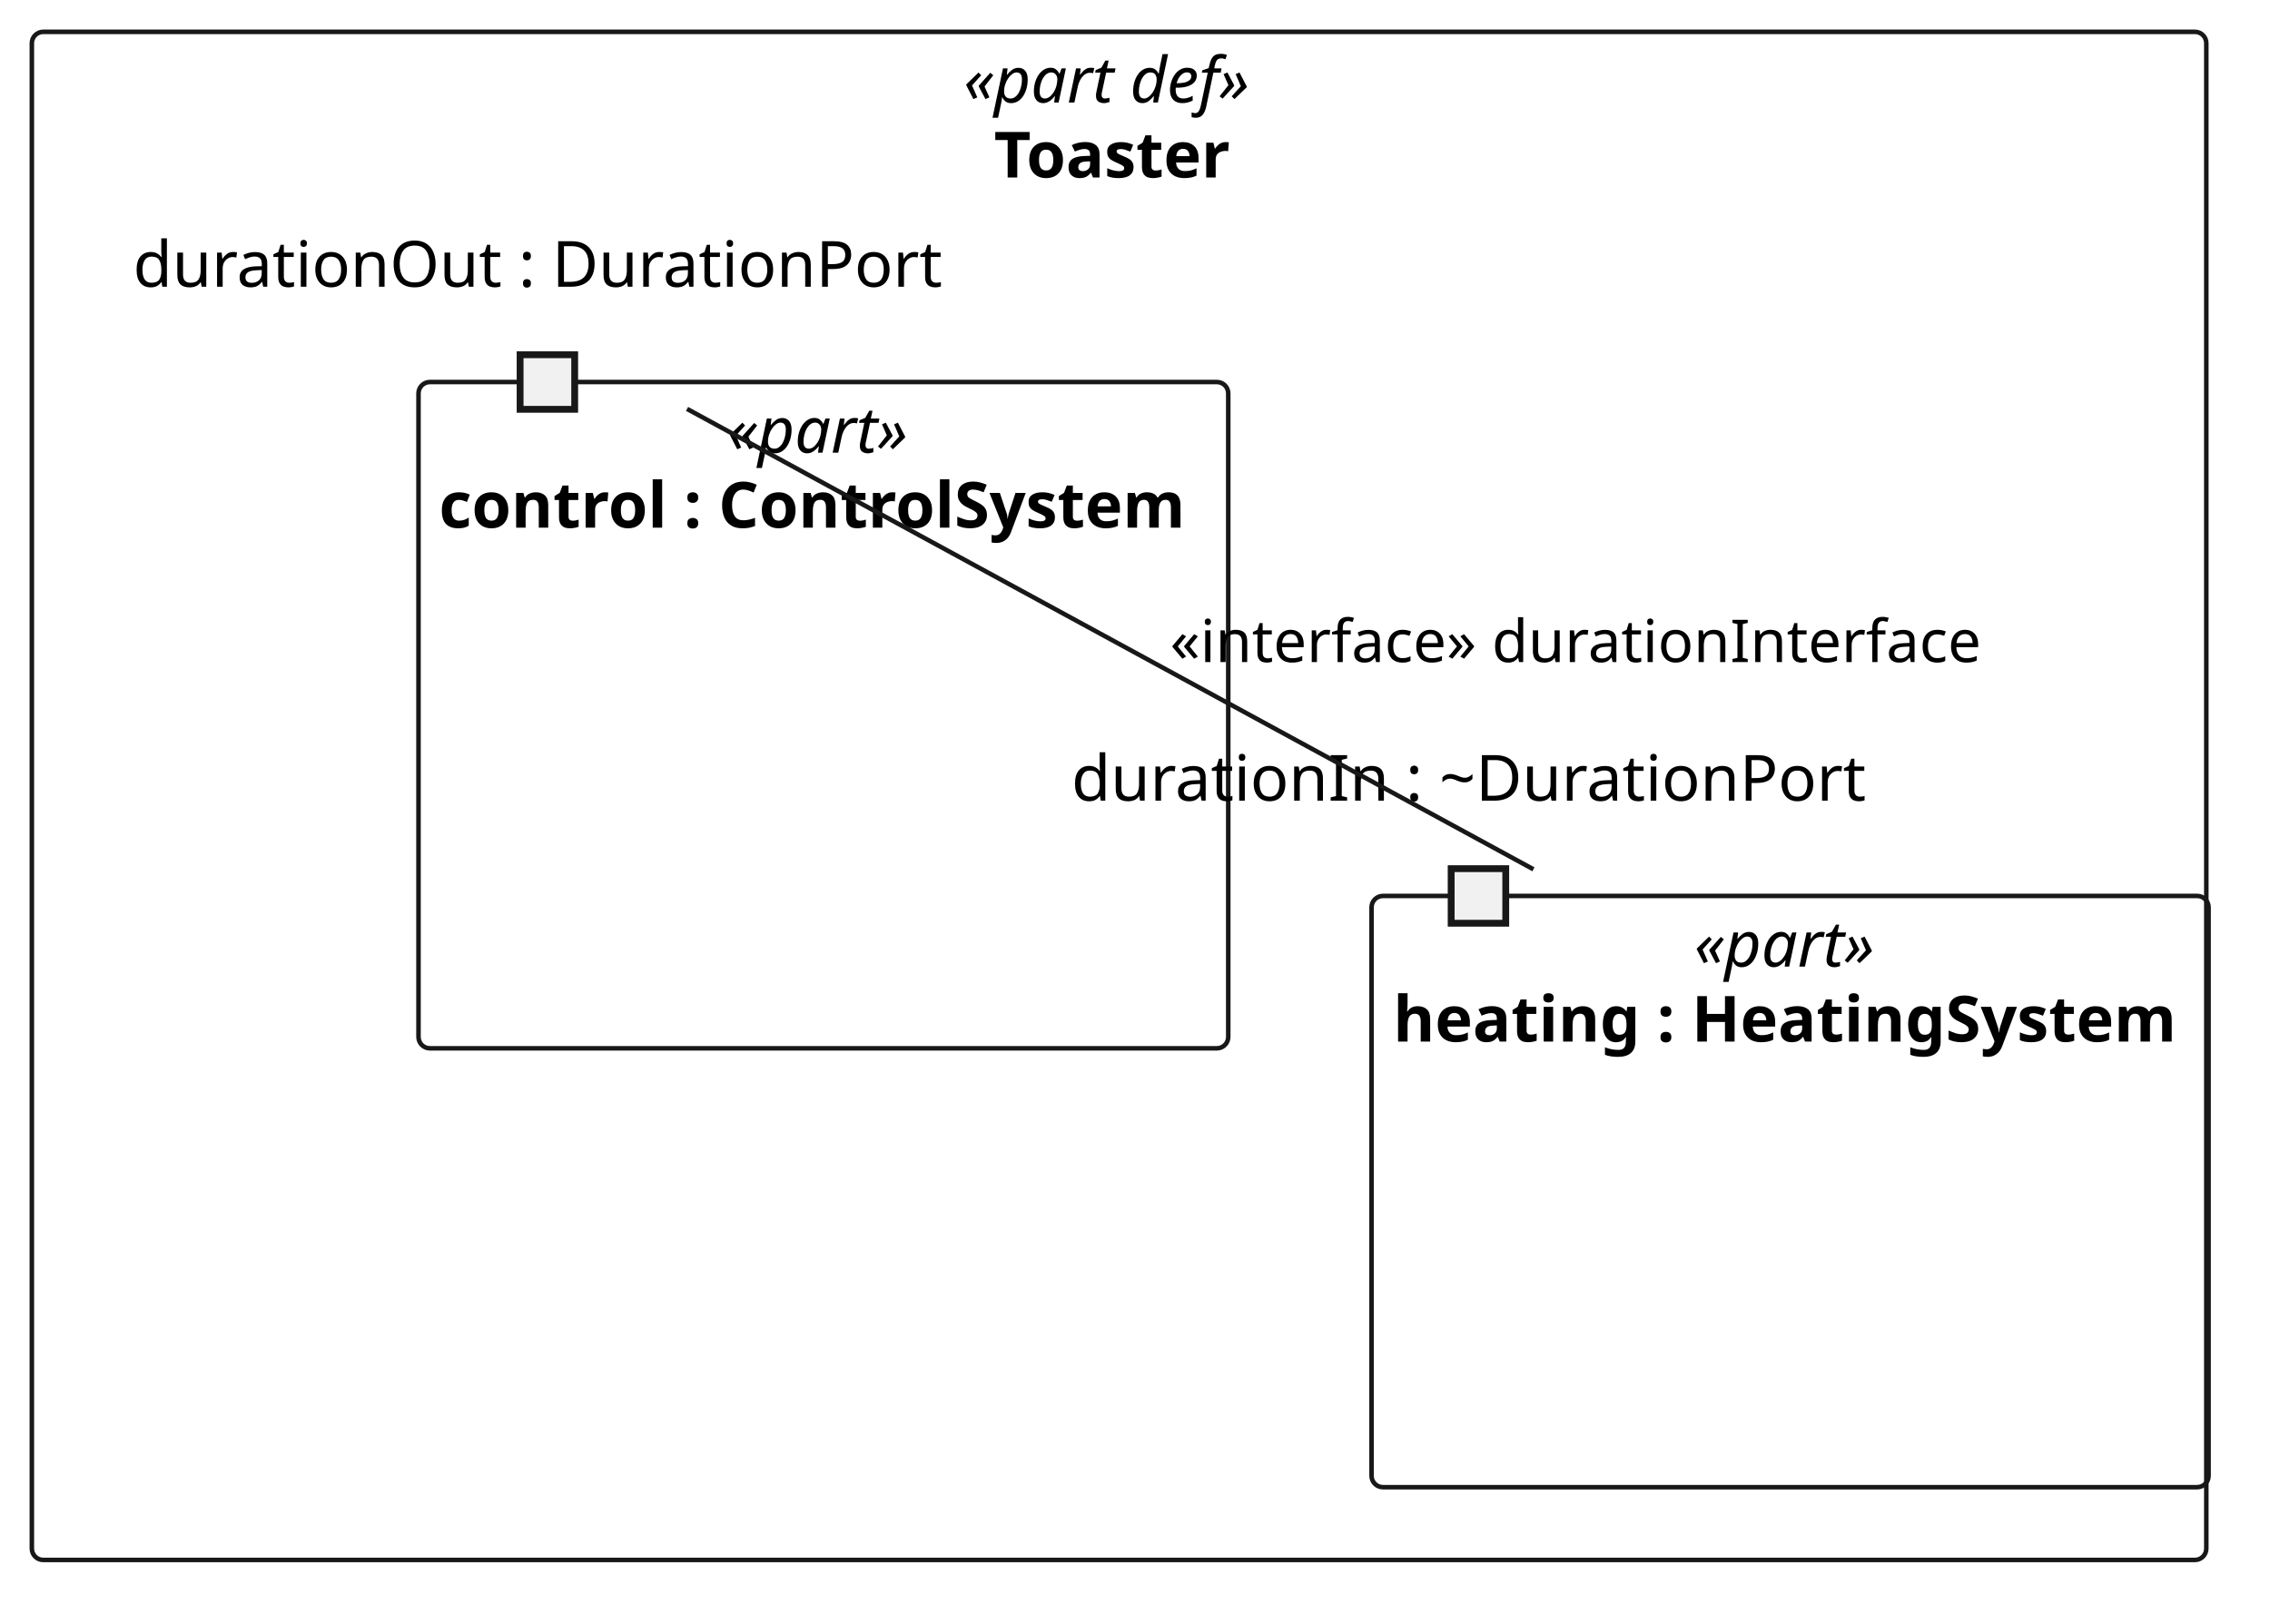
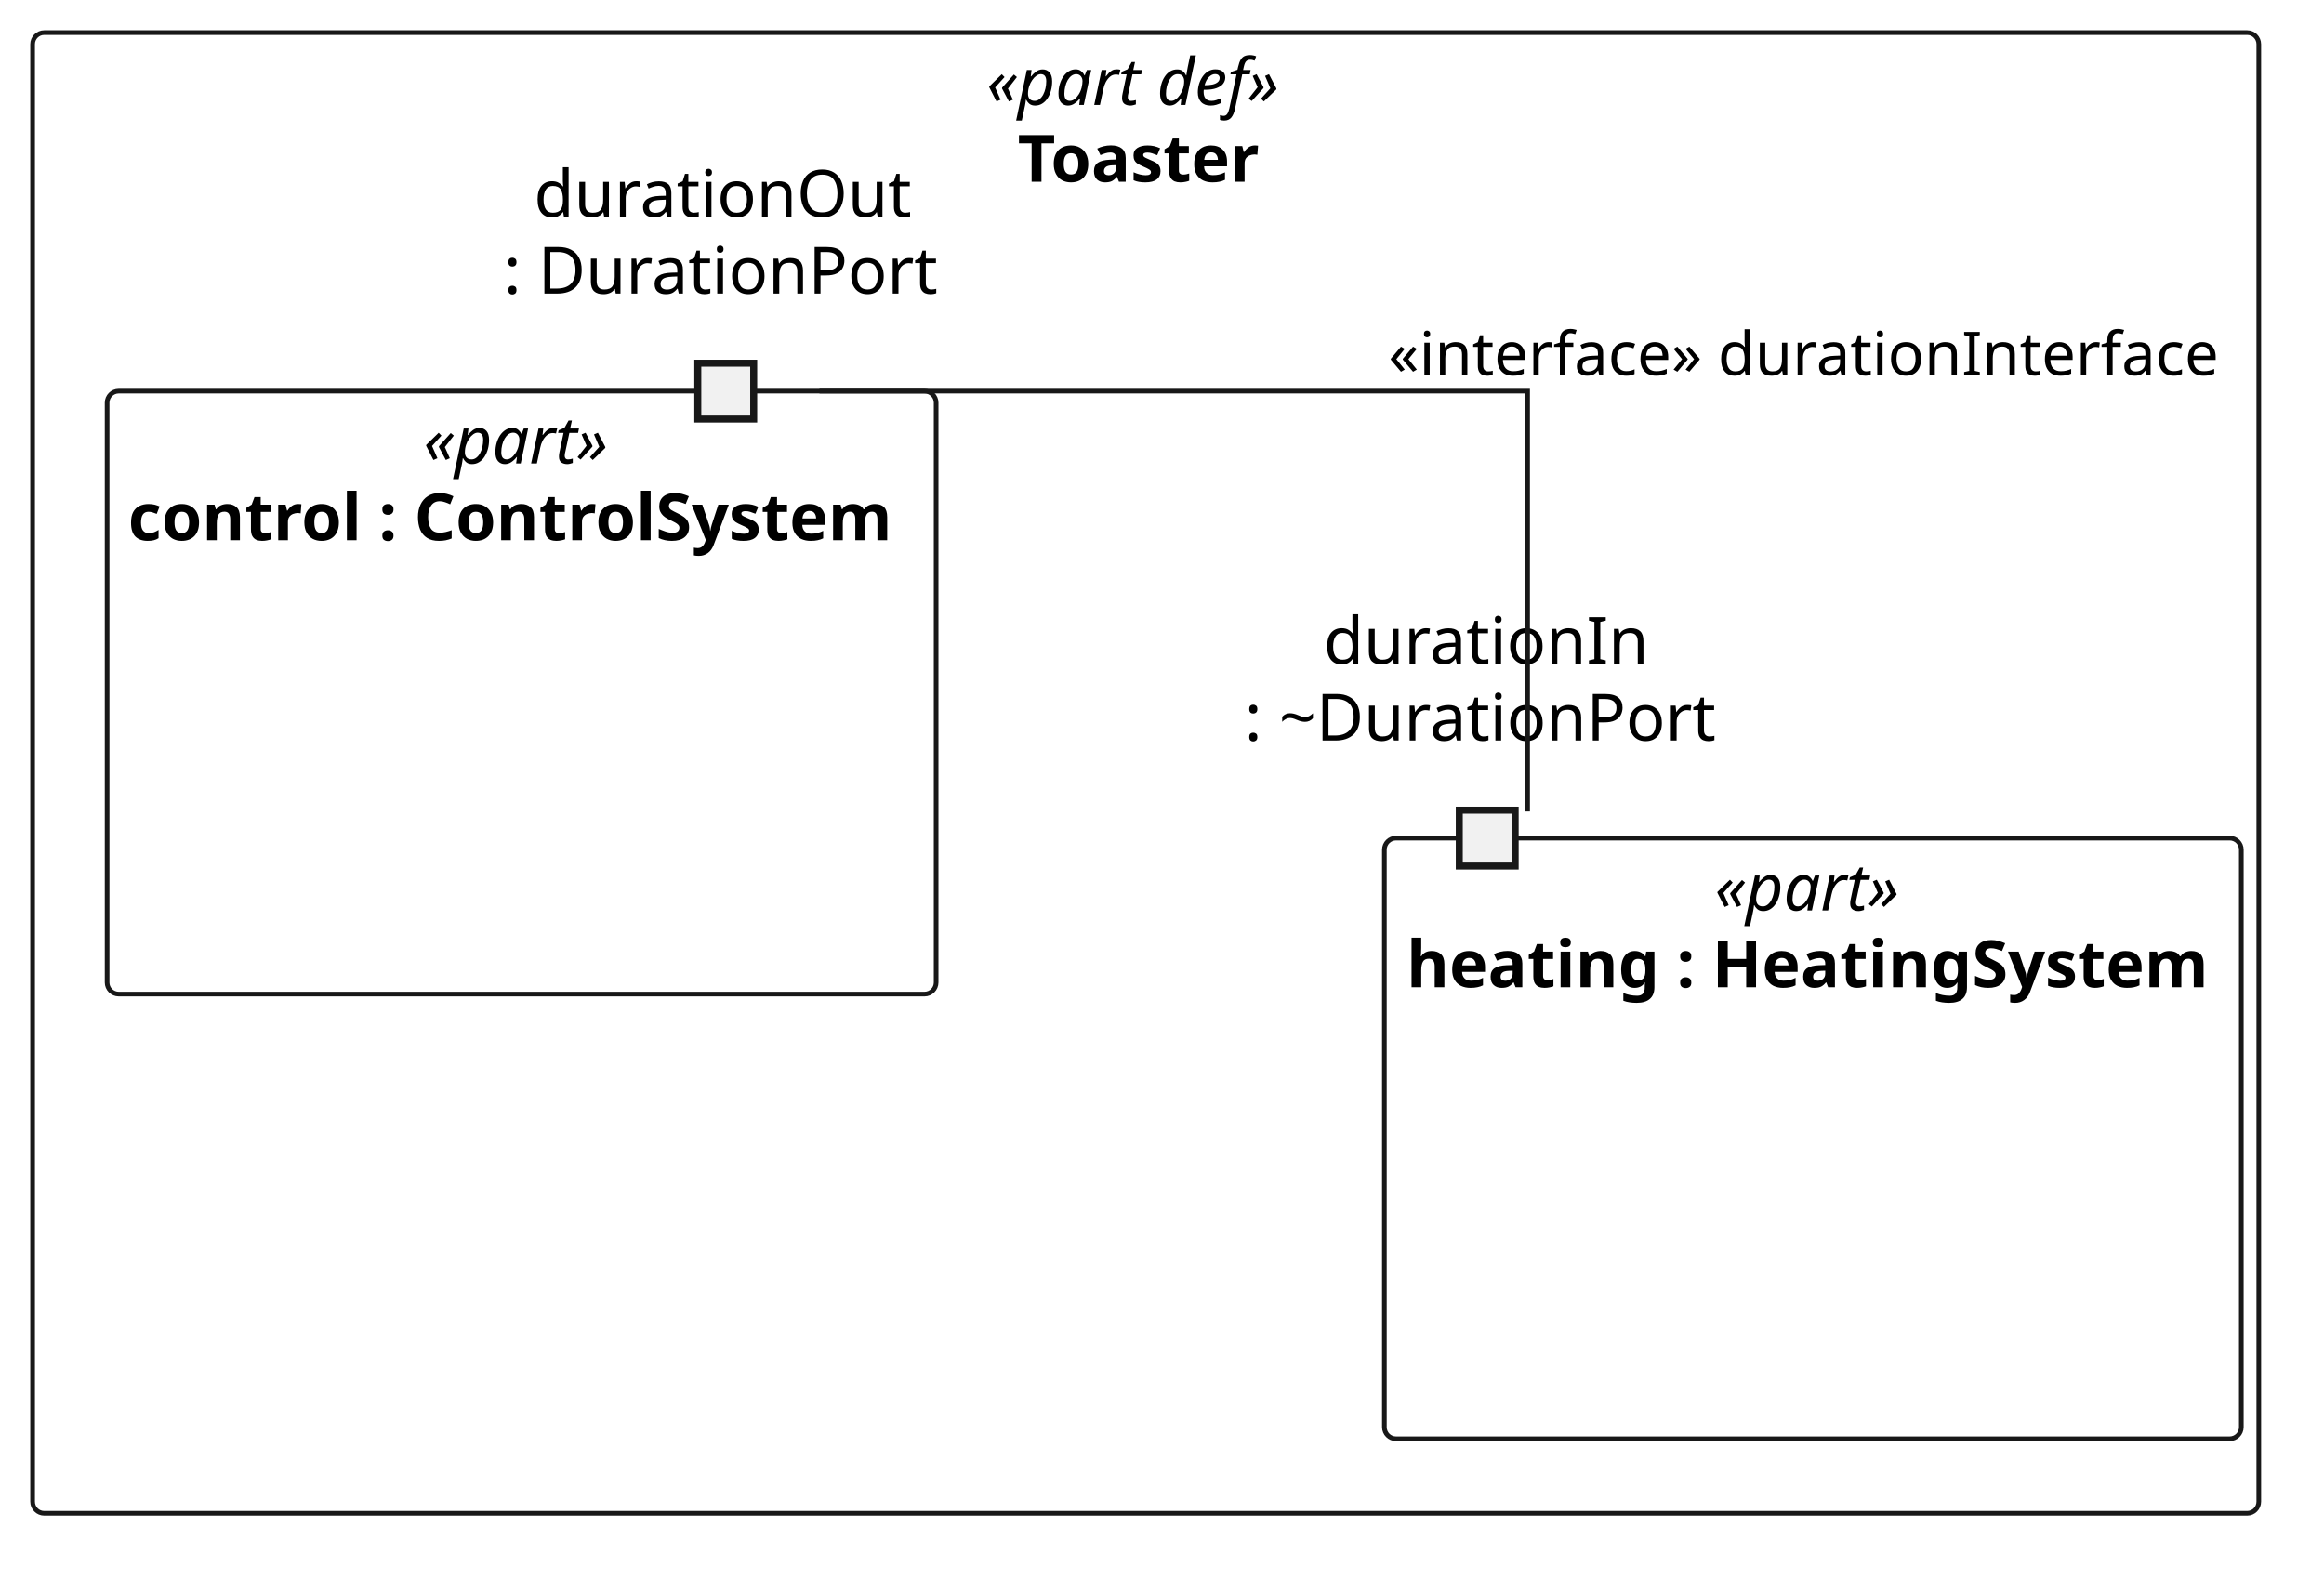
- <svg xmlns="http://www.w3.org/2000/svg" version="1.1" data-diagram-type="DESCRIPTION" style="width:499px;height:357px;background:#FFFFFF;" width="499px" height="357px" viewBox="0 0 499 357" zoomAndPan="magnify" preserveAspectRatio="none" contentStyleType="text/css">
+ <svg xmlns="http://www.w3.org/2000/svg" version="1.1" data-diagram-type="DESCRIPTION" style="width:499px;height:339px;background:#FFFFFF;" width="499px" height="339px" viewBox="0 0 499 339" zoomAndPan="magnify" preserveAspectRatio="none" contentStyleType="text/css">
  <defs />
  <g font-family="sans-serif" lengthAdjust="spacing">
-     <g class="cluster" data-qualified-name="n1" id="ent0001" data-source-line="1">
-       <rect x="7" y="7" width="478" height="336" fill="none" style="stroke:#181818;stroke-width:1;" rx="2.5" ry="2.5" />
+     <g class="cluster" data-qualified-name="n1" id="ent0001" data-source-line="2">
+       <rect x="7" y="7" width="478" height="318" fill="none" style="stroke:#181818;stroke-width:1;" rx="2.5" ry="2.5" />
      <text x="211.817" y="22.535" fill="#000" font-size="14" textLength="68.366" font-style="italic">«part def»</text>
      <text x="218.506" y="39.023" fill="#000" font-size="14" textLength="54.988" font-weight="700">Toaster</text>
    </g>
-     <g class="cluster" data-qualified-name="n1.n2" id="ent0002" data-source-line="2">
-       <rect x="301.5" y="197" width="184" height="130" fill="none" style="stroke:#181818;stroke-width:1;" rx="2.5" ry="2.5" />
-       <text x="372.411" y="212.535" fill="#000" font-size="14" textLength="42.178" font-style="italic">«part»</text>
-       <text x="306.243" y="229.023" fill="#000" font-size="14" textLength="174.515" font-weight="700">heating : HeatingSystem</text>
+     <g class="cluster" data-qualified-name="n1.n2" id="ent0002" data-source-line="3">
+       <rect x="297.247" y="180" width="184" height="129" fill="none" style="stroke:#181818;stroke-width:1;" rx="2.5" ry="2.5" />
+       <text x="368.159" y="195.535" fill="#000" font-size="14" textLength="42.178" font-style="italic">«part»</text>
+       <text x="301.99" y="212.023" fill="#000" font-size="14" textLength="174.515" font-weight="700">heating : HeatingSystem</text>
    </g>
-     <g class="cluster" data-qualified-name="n1.n4" id="ent0004" data-source-line="5">
-       <rect x="91.997" y="84" width="178" height="146.5" fill="none" style="stroke:#181818;stroke-width:1;" rx="2.5" ry="2.5" />
-       <text x="159.909" y="99.535" fill="#000" font-size="14" textLength="42.178" font-style="italic">«part»</text>
-       <text x="96.509" y="116.023" fill="#000" font-size="14" textLength="168.978" font-weight="700">control : ControlSystem</text>
+     <g class="cluster" data-qualified-name="n1.n4" id="ent0004" data-source-line="6">
+       <rect x="23" y="84" width="178" height="129.5" fill="none" style="stroke:#181818;stroke-width:1;" rx="2.5" ry="2.5" />
+       <text x="90.911" y="99.535" fill="#000" font-size="14" textLength="42.178" font-style="italic">«part»</text>
+       <text x="27.511" y="116.023" fill="#000" font-size="14" textLength="168.978" font-weight="700">control : ControlSystem</text>
    </g>
-     <g class="entity" data-qualified-name="n1.n2.n3" id="ent0003" data-source-line="3">
-       <text x="235.548" y="176.047" fill="#000" font-size="14" textLength="178.903">durationIn : ~DurationPort</text>
-       <rect x="319" y="191" width="12" height="12" fill="#F1F1F1" style="stroke:#181818;stroke-width:1.5;" />
+     <g class="entity" data-qualified-name="n1.n2.n3" id="ent0003" data-source-line="4">
+       <text x="284.204" y="142.559" fill="#000" font-size="14" textLength="70.253">durationIn</text>
+       <text x="267.22" y="159.047" fill="#000" font-size="14" textLength="104.221">: ~DurationPort</text>
+       <rect x="313.33" y="174" width="12" height="12" fill="#F1F1F1" style="stroke:#181818;stroke-width:1.5;" />
    </g>
-     <g class="entity" data-qualified-name="n1.n4.n5" id="ent0005" data-source-line="6">
-       <text x="29.265" y="63.047" fill="#000" font-size="14" textLength="182.13">durationOut : DurationPort</text>
-       <rect x="114.33" y="78" width="12" height="12" fill="#F1F1F1" style="stroke:#181818;stroke-width:1.5;" />
+     <g class="entity" data-qualified-name="n1.n4.n5" id="ent0005" data-source-line="7">
+       <text x="114.664" y="46.559" fill="#000" font-size="14" textLength="82.332">durationOut</text>
+       <text x="108.146" y="63.047" fill="#000" font-size="14" textLength="95.368">: DurationPort</text>
+       <rect x="149.83" y="78" width="12" height="12" fill="#F1F1F1" style="stroke:#181818;stroke-width:1.5;" />
    </g>
-     <g class="link" data-entity-1="ent0005" data-entity-2="ent0003" id="lnk6" data-source-line="9" data-link-type="association">
-       <path d="M151.03,89.91 C184.8,108.29 303.48,172.86 337.08,191.14" style="stroke:#181818;stroke-width:1;" fill="none" id="n5-n3" />
-       <text x="257.21" y="145.568" fill="#000" font-size="13" textLength="181.365">«interface» durationInterface</text>
+     <g class="link" data-entity-1="ent0005" data-entity-2="ent0003" id="lnk6" data-source-line="10" data-link-type="association">
+       <path d="M175.95,84 C214.84,84 328,84 328,84 C328,84 328,153.62 328,174.28" style="stroke:#181818;stroke-width:1;" fill="none" id="n5-n3" />
+       <text x="298.11" y="80.568" fill="#000" font-size="13" textLength="181.365">«interface» durationInterface</text>
    </g>
  </g>
</svg>
